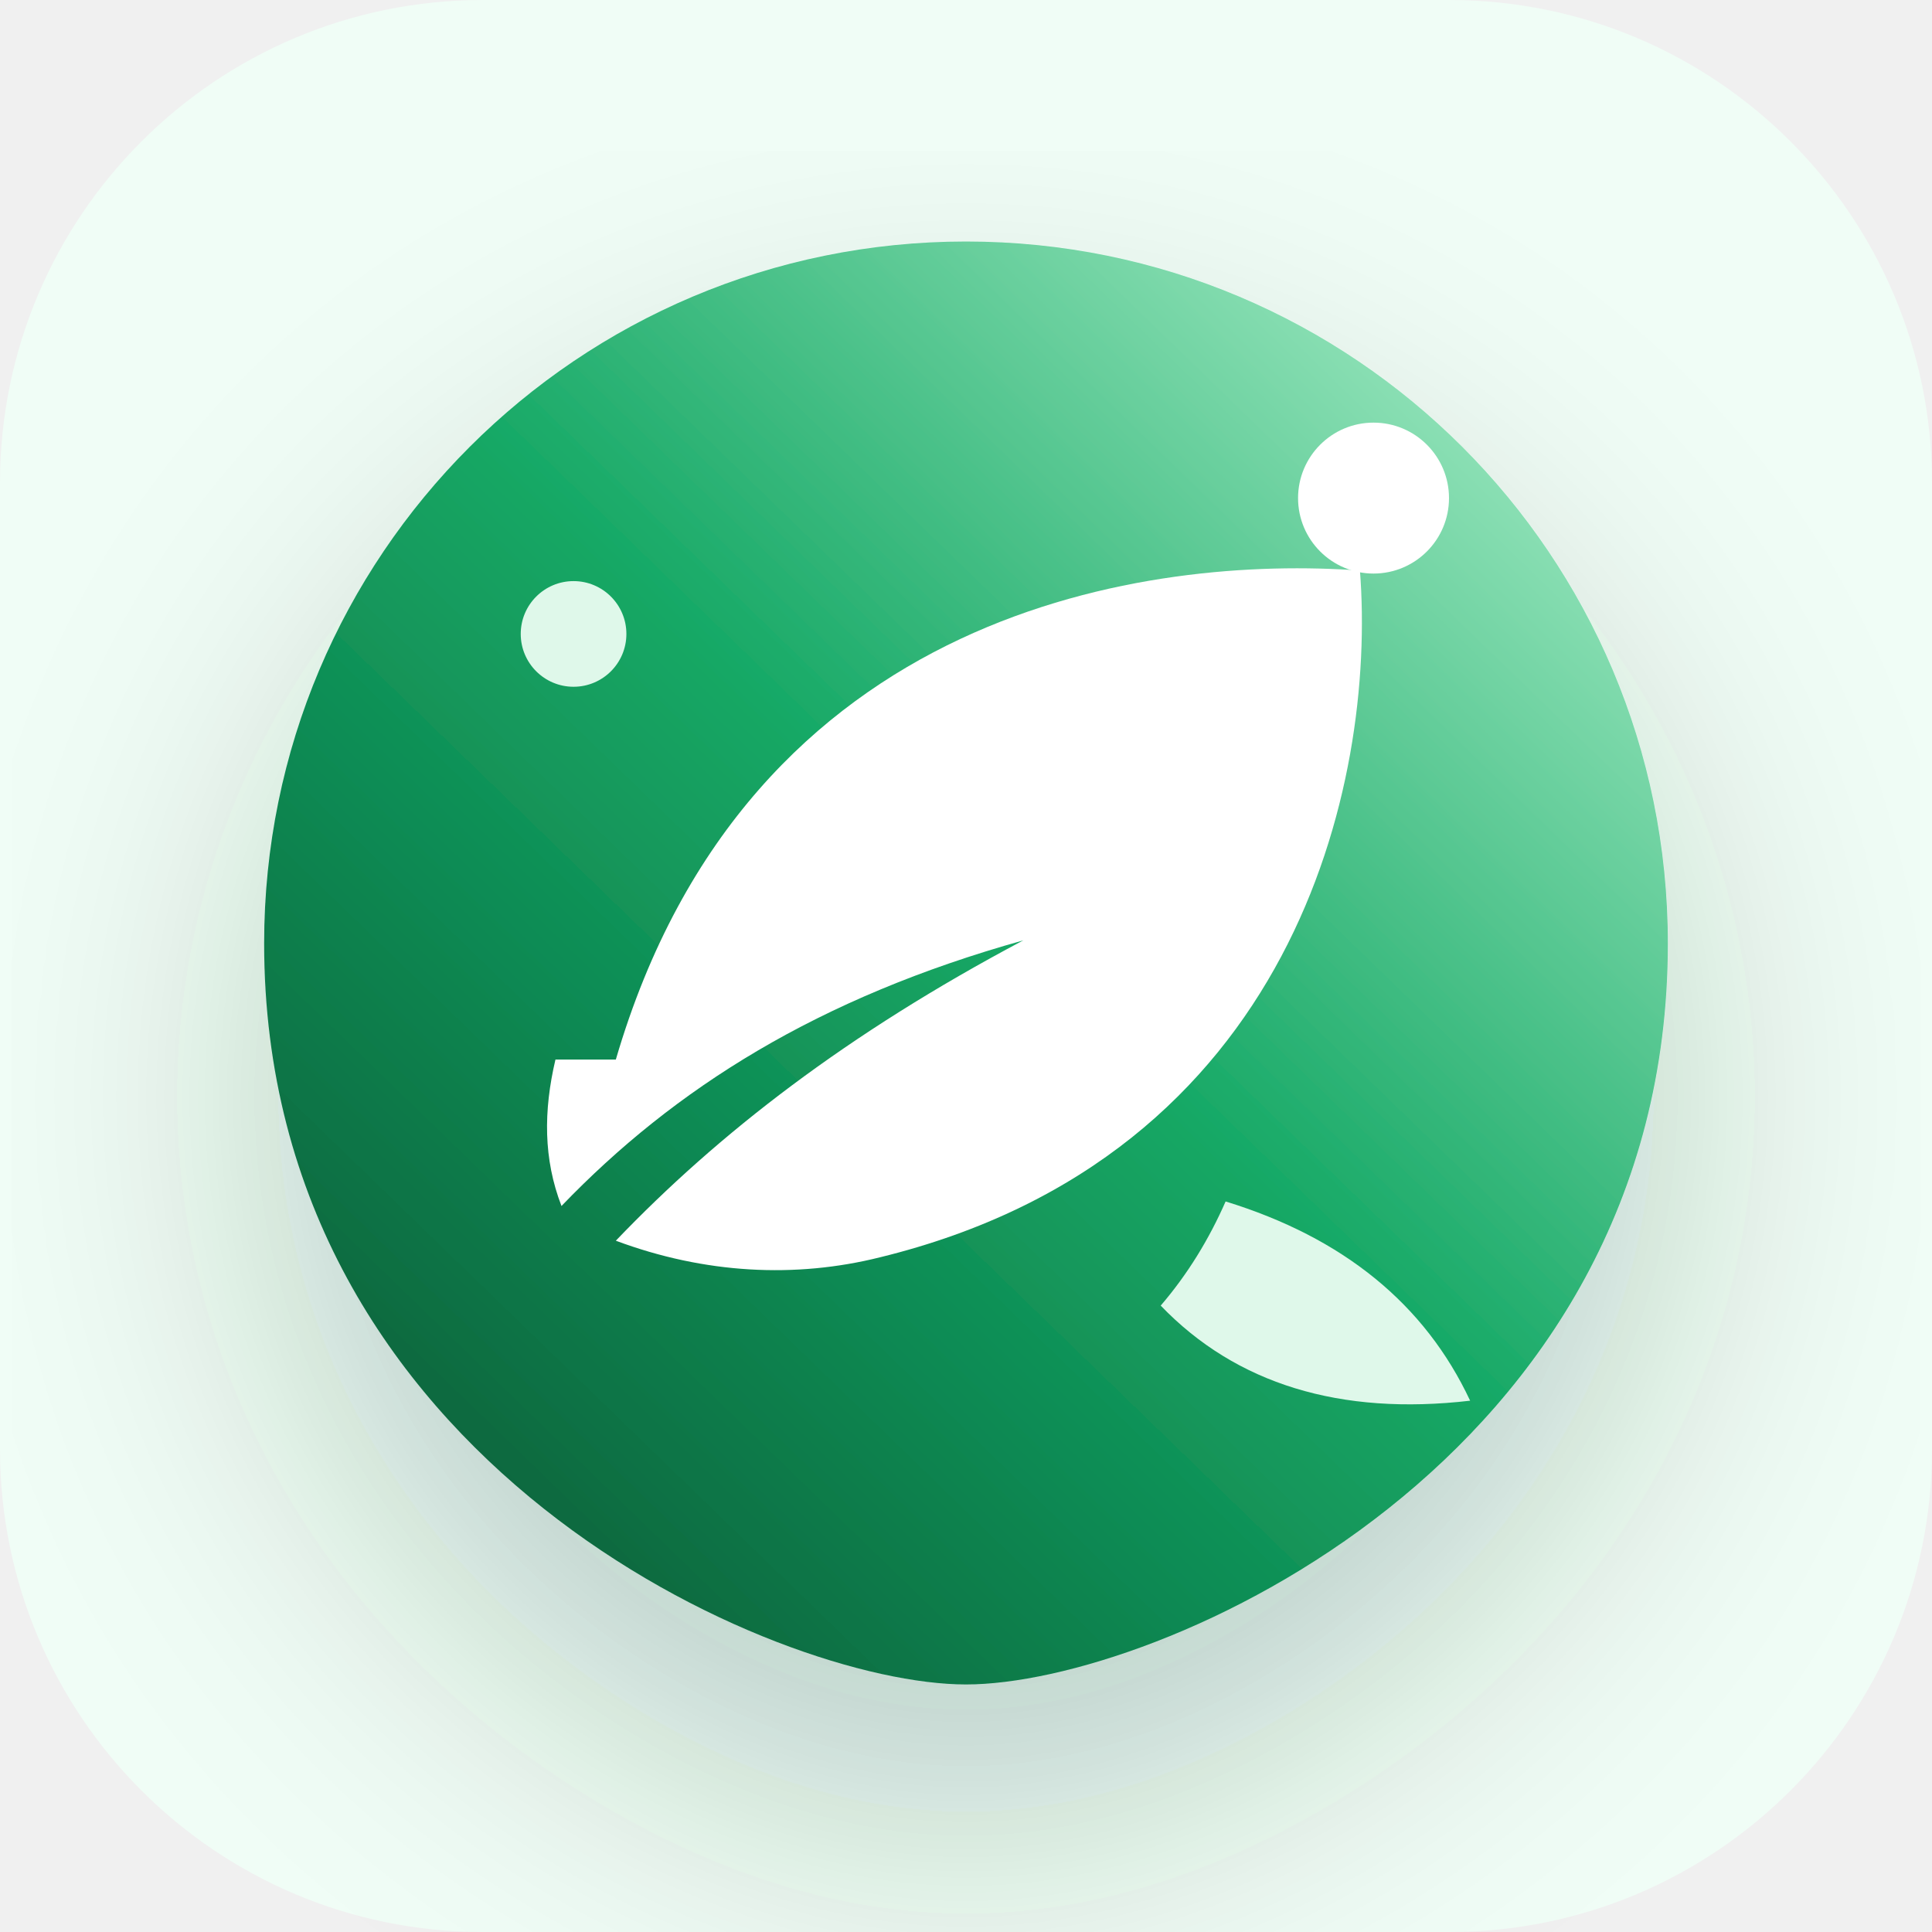
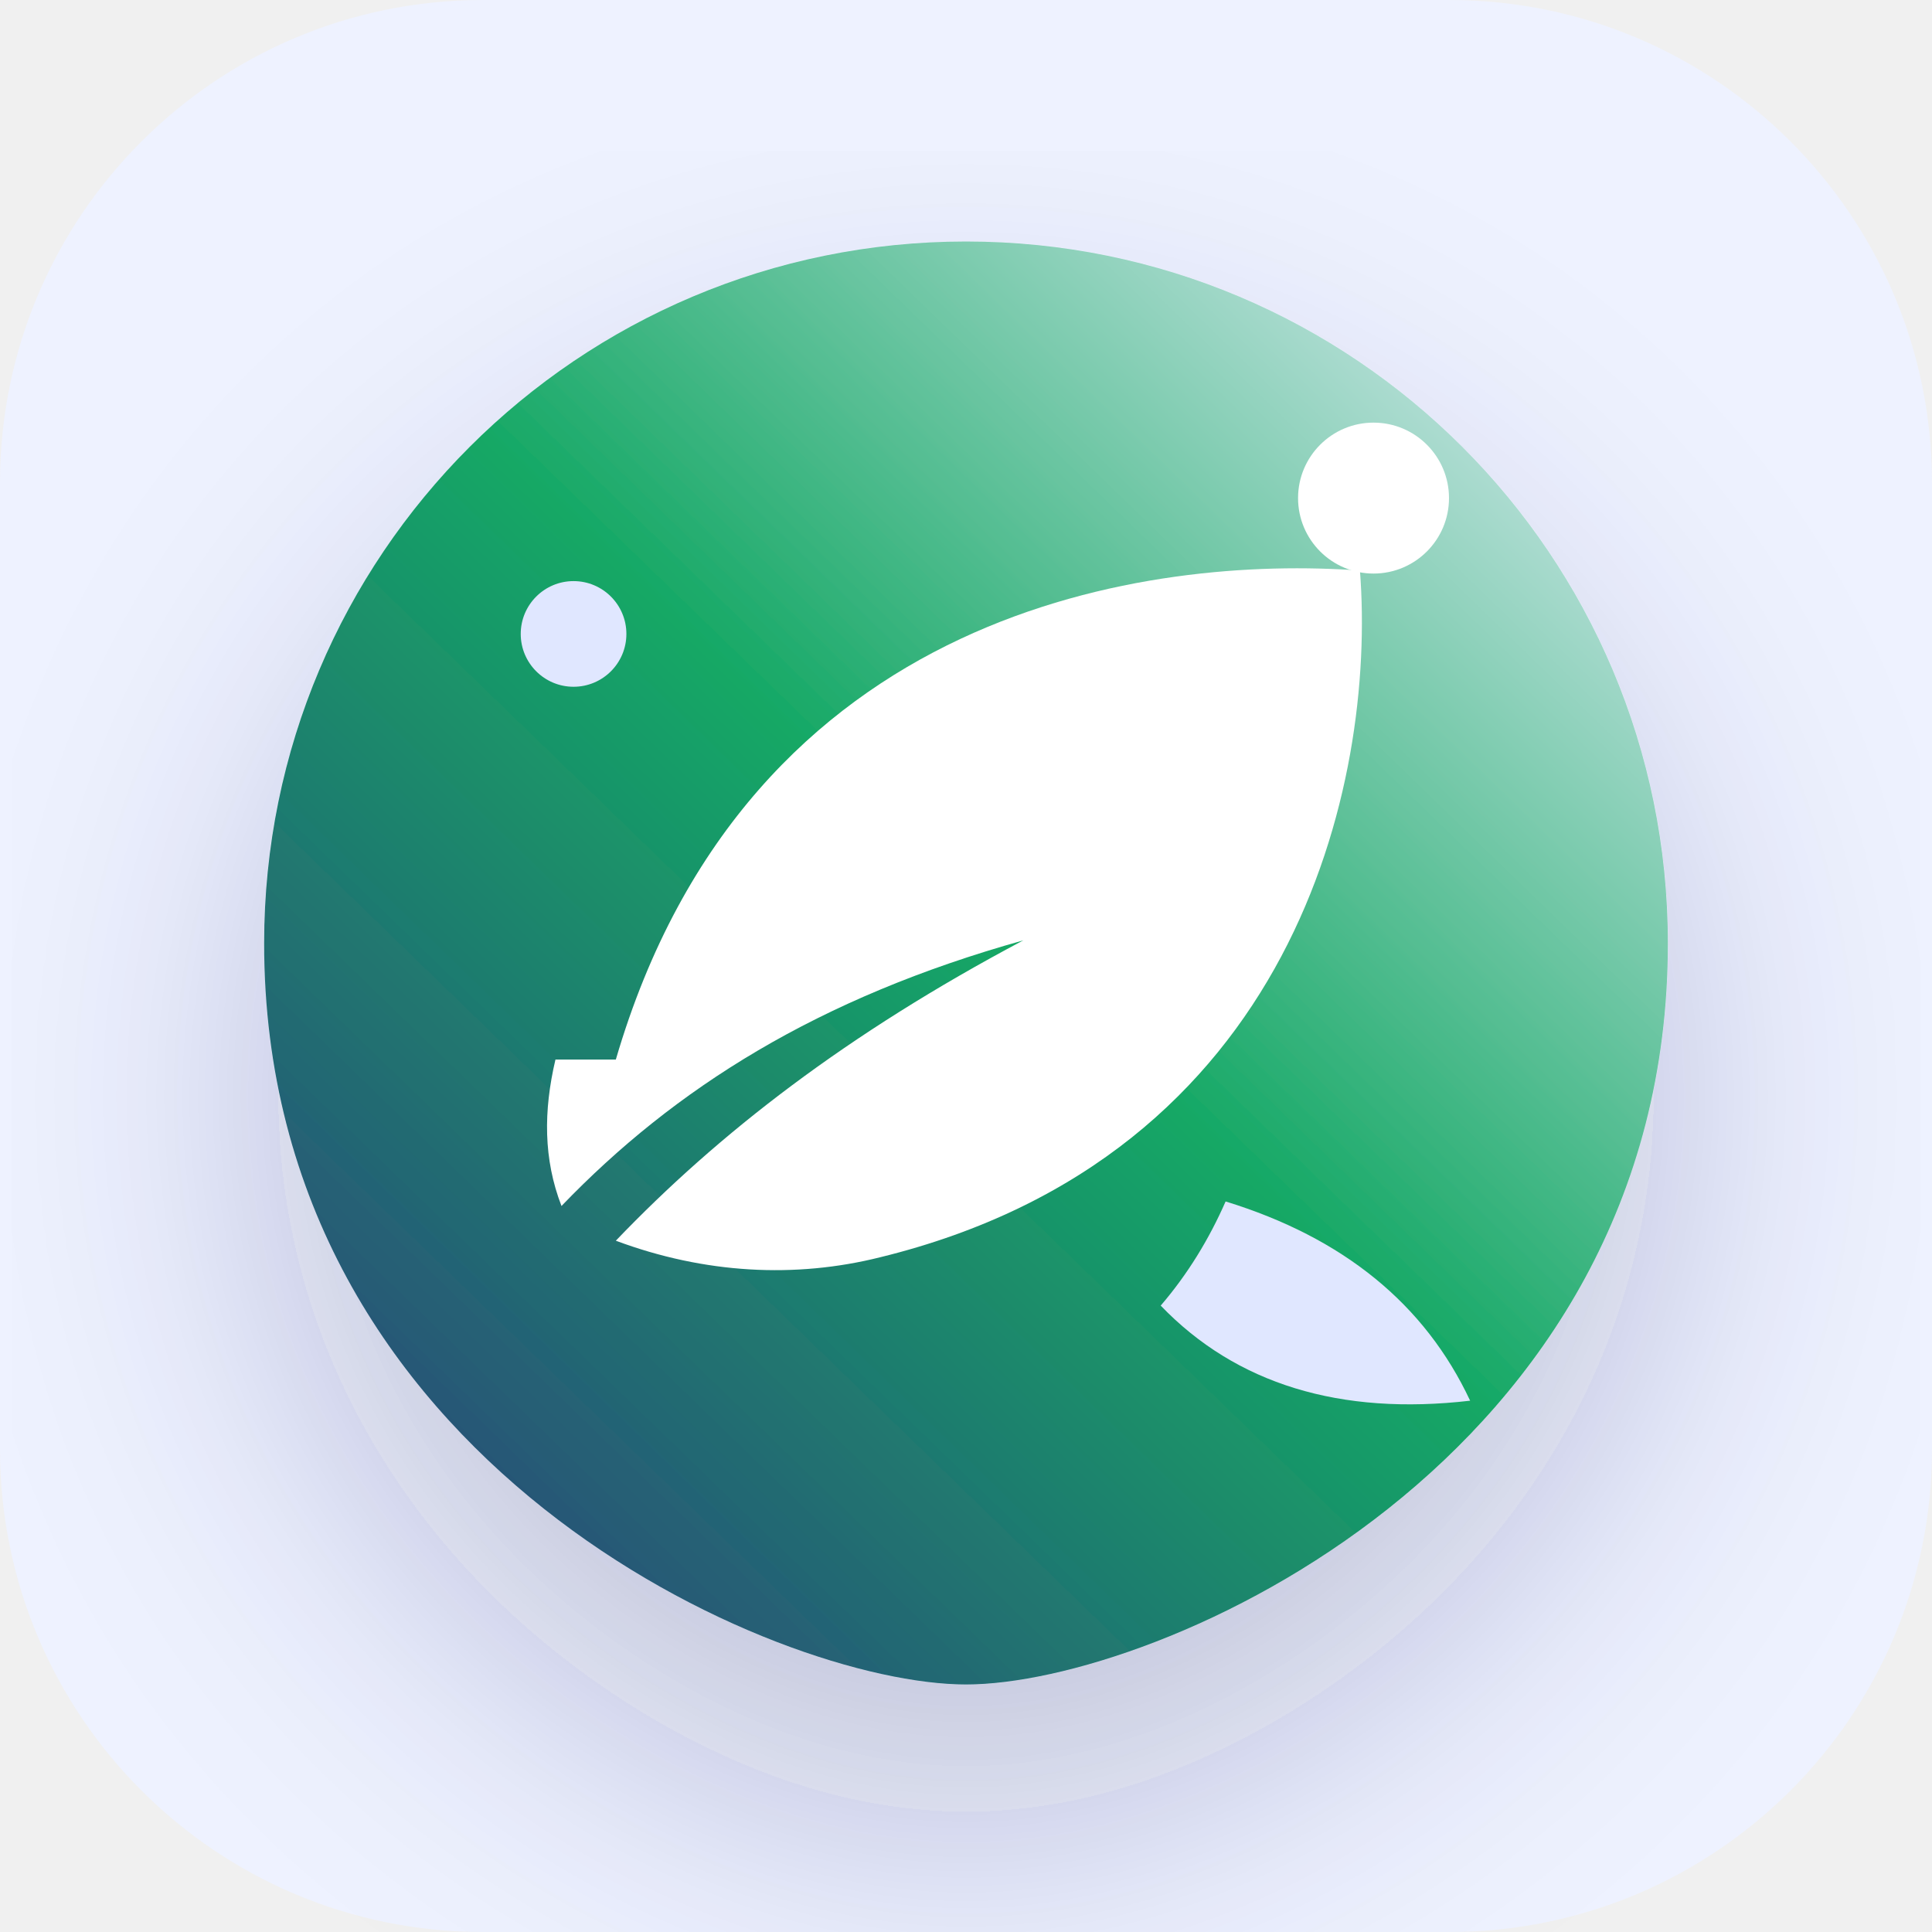
<svg xmlns="http://www.w3.org/2000/svg" viewBox="0 0 128 128" role="img" aria-label="LifeLabs">
  <defs>
    <linearGradient id="g" x1="18" y1="112" x2="111" y2="16" gradientUnits="userSpaceOnUse">
-       <stop stop-color="#064e2f" />
+       <stop stop-color="#2f347e" />
      <stop offset=".52" stop-color="#15a865" />
-       <stop offset="1" stop-color="#bdf7d6" />
+       <stop offset="1" stop-color="#eef2ff" />
    </linearGradient>
    <filter id="s" x="-18%" y="-18%" width="136%" height="136%">
-       <feDropShadow dx="0" dy="10" stdDeviation="10" flood-color="#052e1c" flood-opacity=".22" />
+       <feDropShadow dx="0" dy="10" stdDeviation="10" flood-color="#1f245c" flood-opacity=".22" />
    </filter>
  </defs>
-   <rect width="128" height="128" rx="32" fill="#f0fdf6" />
+   <rect width="128" height="128" rx="32" fill="#eef2ff" />
  <path filter="url(#s)" d="M64 16c25.7 0 46.5 20.8 46.5 46.5 0 34.4-33.9 49.1-46.5 49.1S17.5 96.9 17.5 62.5C17.5 36.8 38.3 16 64 16Z" fill="url(#g)" />
  <path d="M40.8 70.2c8.8-30.1 35.6-33.4 49.3-32.4 1.1 14.2-4.4 38.8-31.8 45.5-5.6 1.4-11.6 1.1-17.5-1.1 6.8-7.1 15.3-13.7 27-19.9-13.6 3.8-23.1 9.8-30.6 17.6-1.2-3.1-1.2-6.3-.4-9.7Z" fill="#fff" />
-   <path d="M81.2 79.6c7.8 2.4 13.2 6.8 16.2 13.2-8.6 1-15.5-1.1-20.5-6.3 1.8-2.1 3.2-4.4 4.3-6.9Z" fill="#dff8ea" />
+   <path d="M81.2 79.6c7.8 2.4 13.2 6.8 16.2 13.2-8.6 1-15.5-1.1-20.5-6.3 1.8-2.1 3.2-4.4 4.3-6.9Z" fill="#e0e7ff" />
  <circle cx="91" cy="33" r="5" fill="#fff" />
-   <circle cx="38" cy="42" r="3.5" fill="#dff8ea" />
+   <circle cx="38" cy="42" r="3.5" fill="#e0e7ff" />
</svg>
